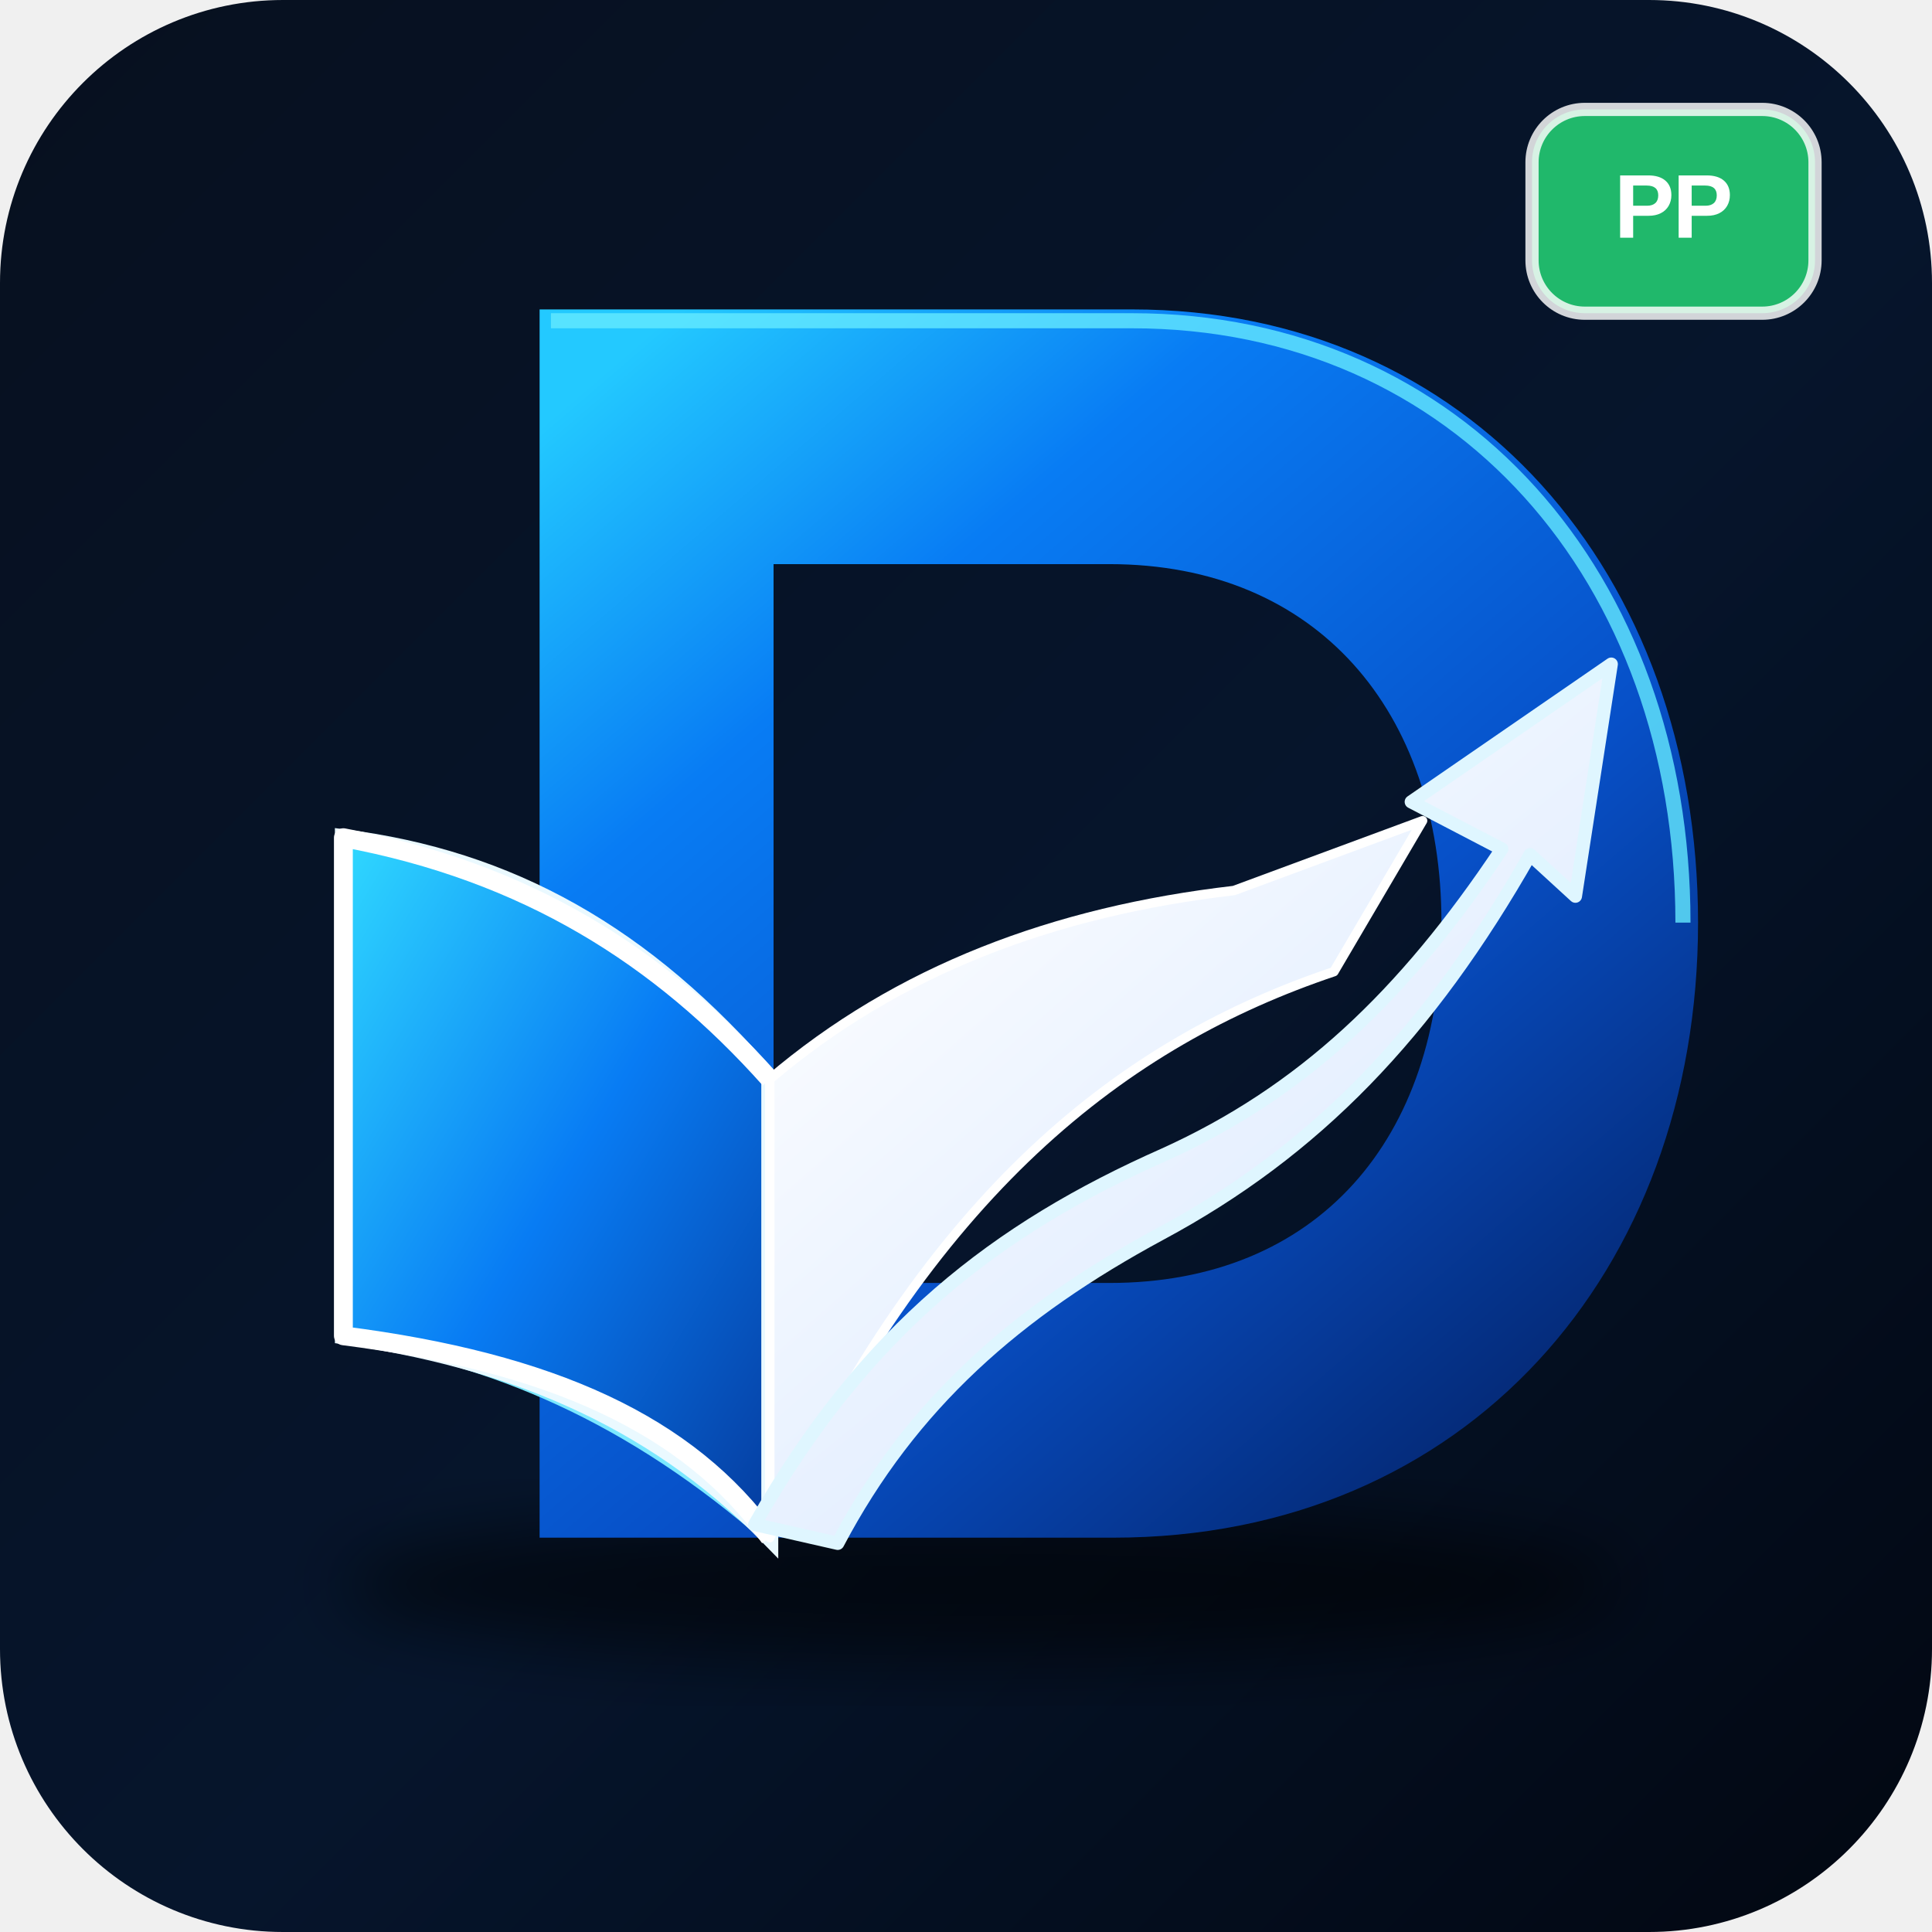
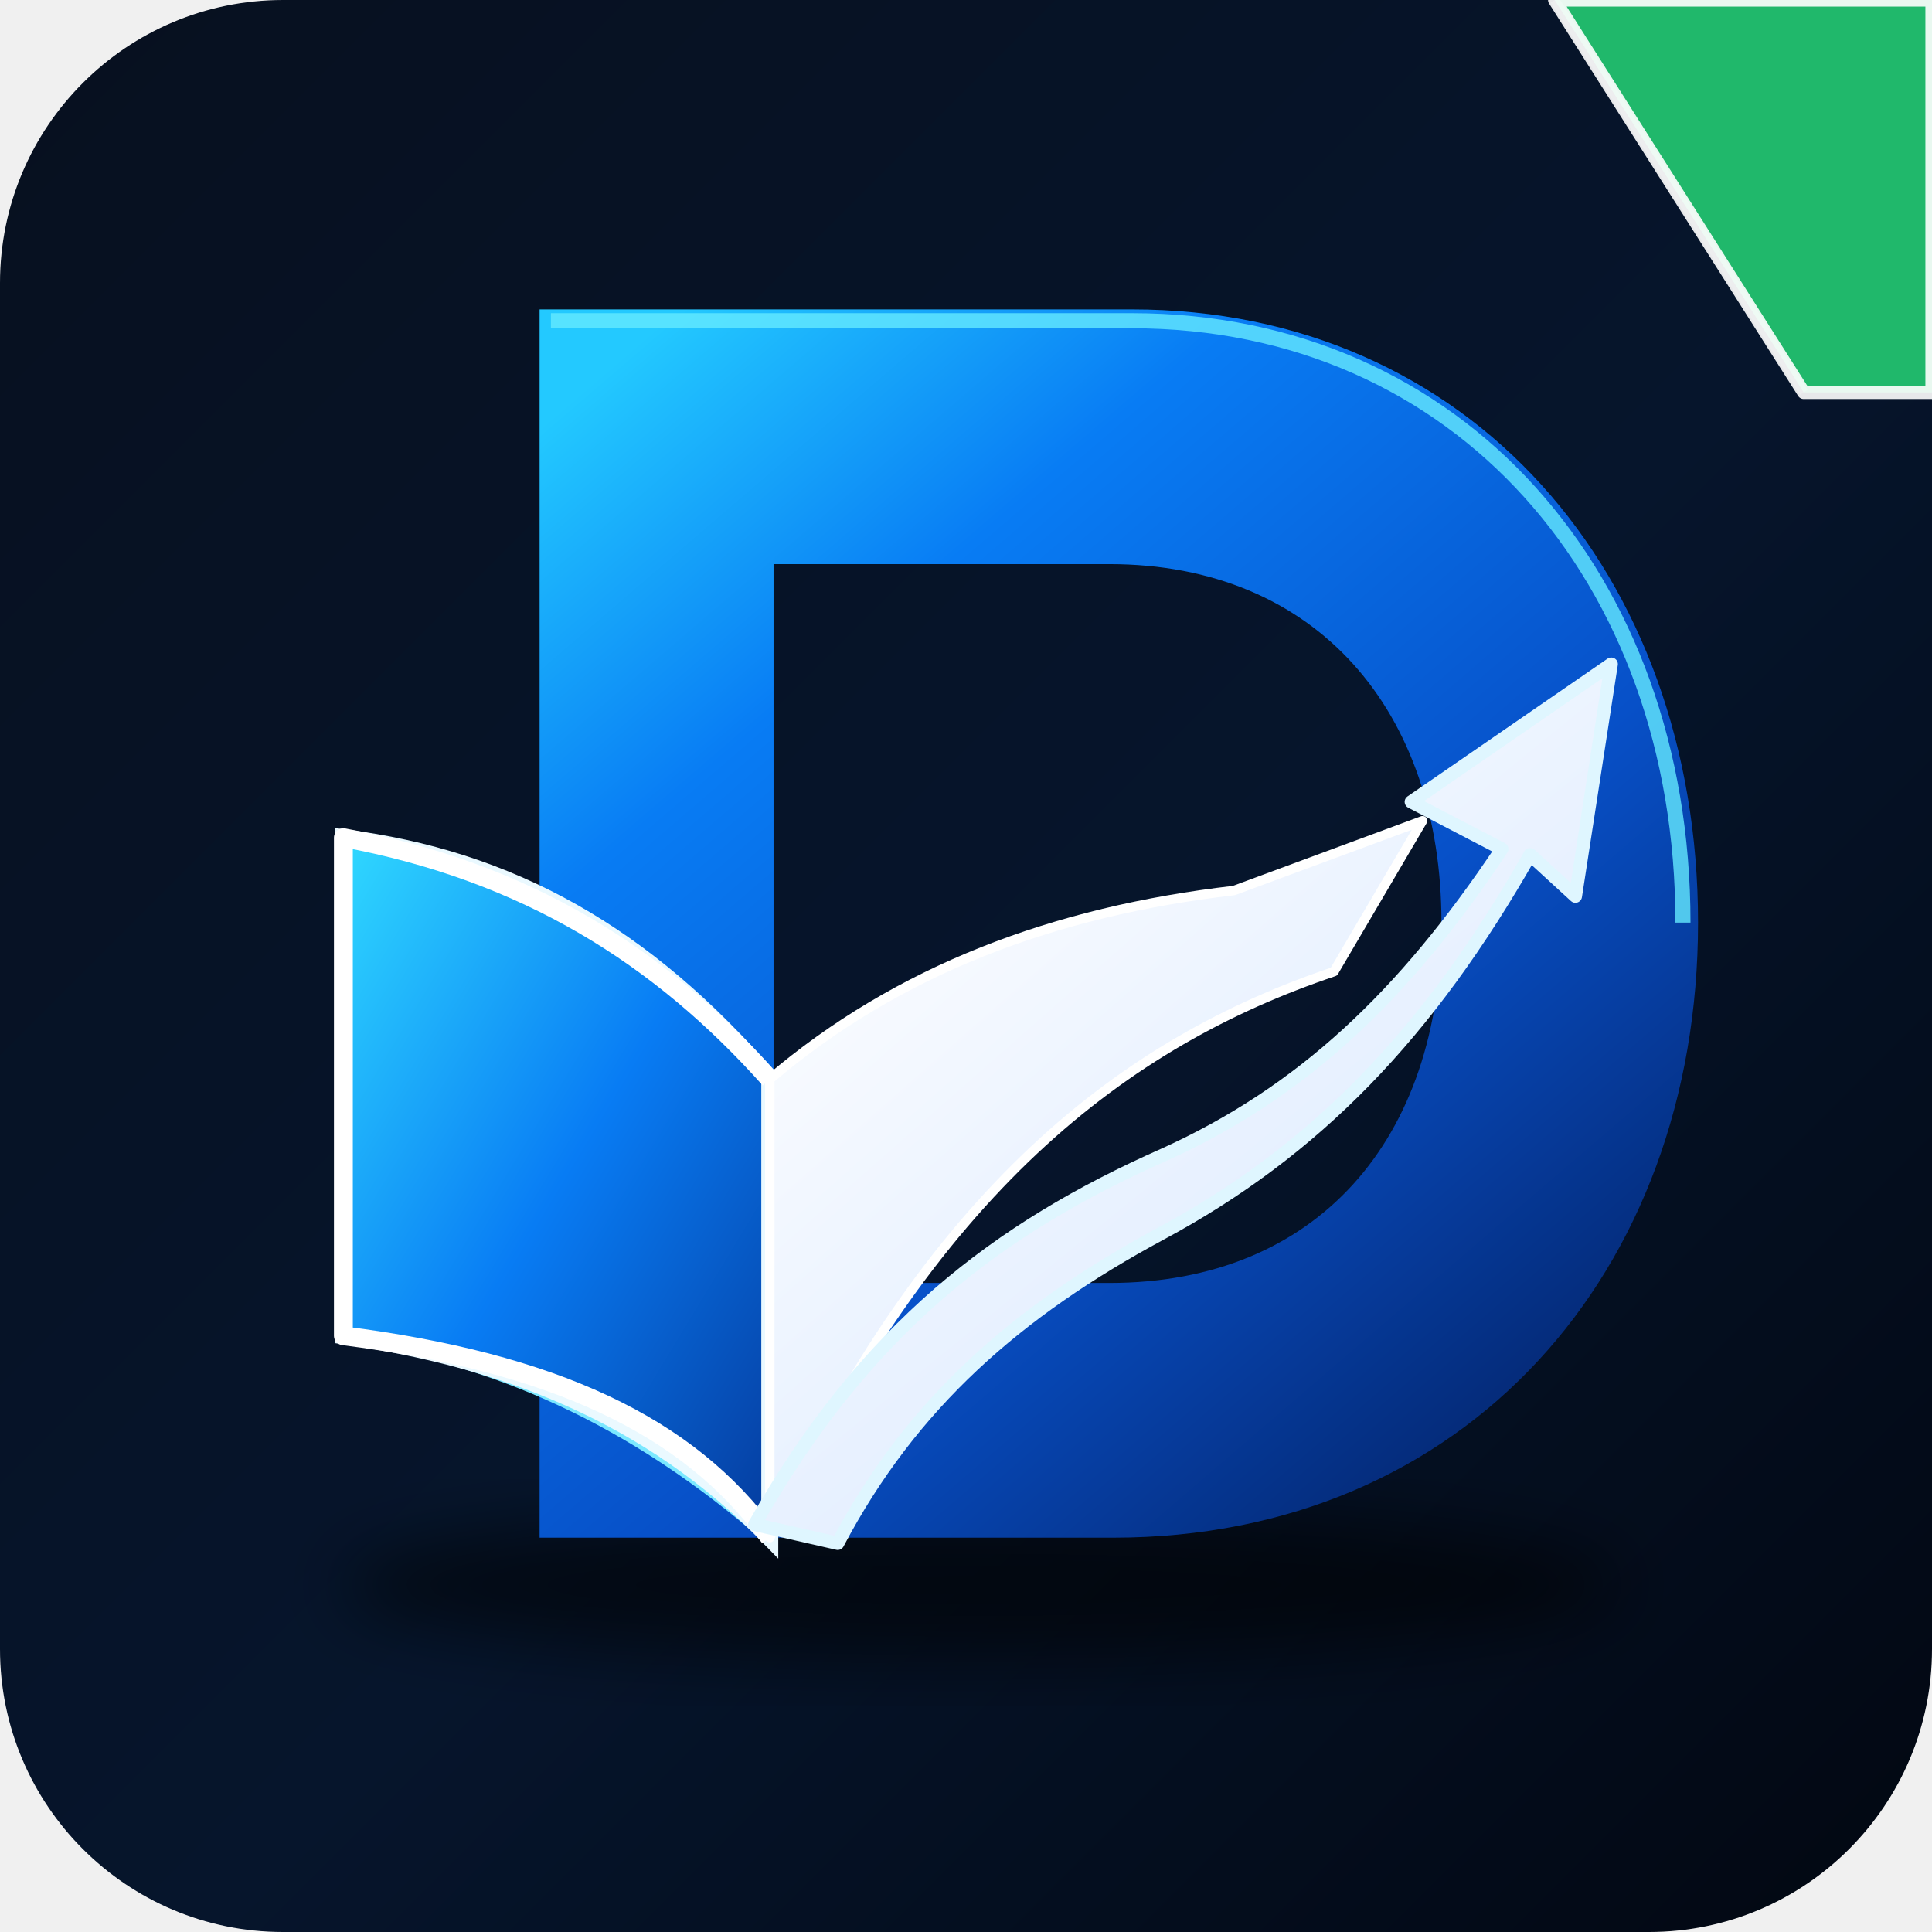
<svg xmlns="http://www.w3.org/2000/svg" width="1024" height="1024" viewBox="0 0 1024 1024" role="img" aria-labelledby="title">
  <defs>
    <linearGradient id="bg" x1="0" y1="0" x2="1" y2="1">
      <stop offset="0" stop-color="#07101f" />
      <stop offset=".55" stop-color="#06152c" />
      <stop offset="1" stop-color="#020711" />
    </linearGradient>
    <linearGradient id="blue" x1=".12" y1="0" x2=".92" y2="1">
      <stop offset="0" stop-color="#23c9ff" />
      <stop offset=".24" stop-color="#087cf4" />
      <stop offset=".6" stop-color="#0750c8" />
      <stop offset="1" stop-color="#041d5c" />
    </linearGradient>
    <linearGradient id="bluePage" x1="0" y1="0" x2="1" y2="1">
      <stop offset="0" stop-color="#30d9ff" />
      <stop offset=".5" stop-color="#087cf4" />
      <stop offset="1" stop-color="#053b9d" />
    </linearGradient>
    <linearGradient id="white" x1="0" y1="0" x2=".8" y2="1">
      <stop offset="0" stop-color="#fff" />
      <stop offset="1" stop-color="#d9e8ff" />
    </linearGradient>
    <filter id="shadow" x="-20%" y="-20%" width="140%" height="150%">
      <feGaussianBlur stdDeviation="18" />
    </filter>
  </defs>
  <rect width="1024" height="1024" rx="150" fill="url(#bg)" />
  <ellipse cx="520" cy="840" rx="340" ry="40" fill="#000" opacity=".55" filter="url(#shadow)" />
  <path d="M286 164 H600 C779 164 900 304 900 489 C900 674 777 815 590 815 H286 Z M410 299 V680 H588 C698 680 764 604 764 489 C764 377 698 299 588 299 Z" fill="url(#blue)" fill-rule="evenodd" />
  <path d="M292 170 H600 C773 170 892 306 892 489" fill="none" stroke="#64eaff" stroke-width="8" opacity=".8" />
  <path d="M182 444 C263 458 338 496 408 572 L408 815 C335 751 261 719 182 708 Z" fill="url(#bluePage)" stroke="#7be8ff" stroke-width="7" />
  <path d="M182 444 C270 455 342 495 408 572 L408 815 C344 749 266 720 182 708 Z" fill="none" stroke="#eaf9ff" stroke-width="9" />
  <path d="M408 572 C476 514 559 483 654 472 L754 435 L707 515 C597 552 493 630 408 815 Z" fill="url(#white)" stroke="#fff" stroke-width="5" stroke-linejoin="round" />
  <path d="M408 815 C365 755 292 722 182 708 L182 444 C279 462 350 507 408 572" fill="none" stroke="#fff" stroke-width="10" stroke-linejoin="round" />
  <path d="M400 808 C459 704 529 651 617 612 C690 579 744 528 796 450 L748 425 L854 352 L835 475 L811 453 C757 548 697 610 615 654 C539 695 483 744 444 818 Z" fill="url(#white)" stroke="#dff6ff" stroke-width="7" stroke-linejoin="round" />
  <g id="product-badge">
-     <rect x="812" y="58" width="150" height="108" rx="28" fill="#20B86B" stroke="#ffffff" stroke-opacity=".82" stroke-width="7" />
-     <text x="887" y="126" font-family="Arial,Helvetica,sans-serif" font-size="48" font-weight="900" text-anchor="middle" fill="#FFFFFF" letter-spacing="-1">PP</text>
+     <path d="M824 0 H1024 V208 H956 Z" fill="#20B86B" stroke="#ffffff" stroke-opacity=".9" stroke-width="7" stroke-linejoin="round" />
+     <path d="M824 0 L956 208" fill="none" stroke="#ffffff" stroke-opacity=".24" stroke-width="5" />
  </g>
</svg>
